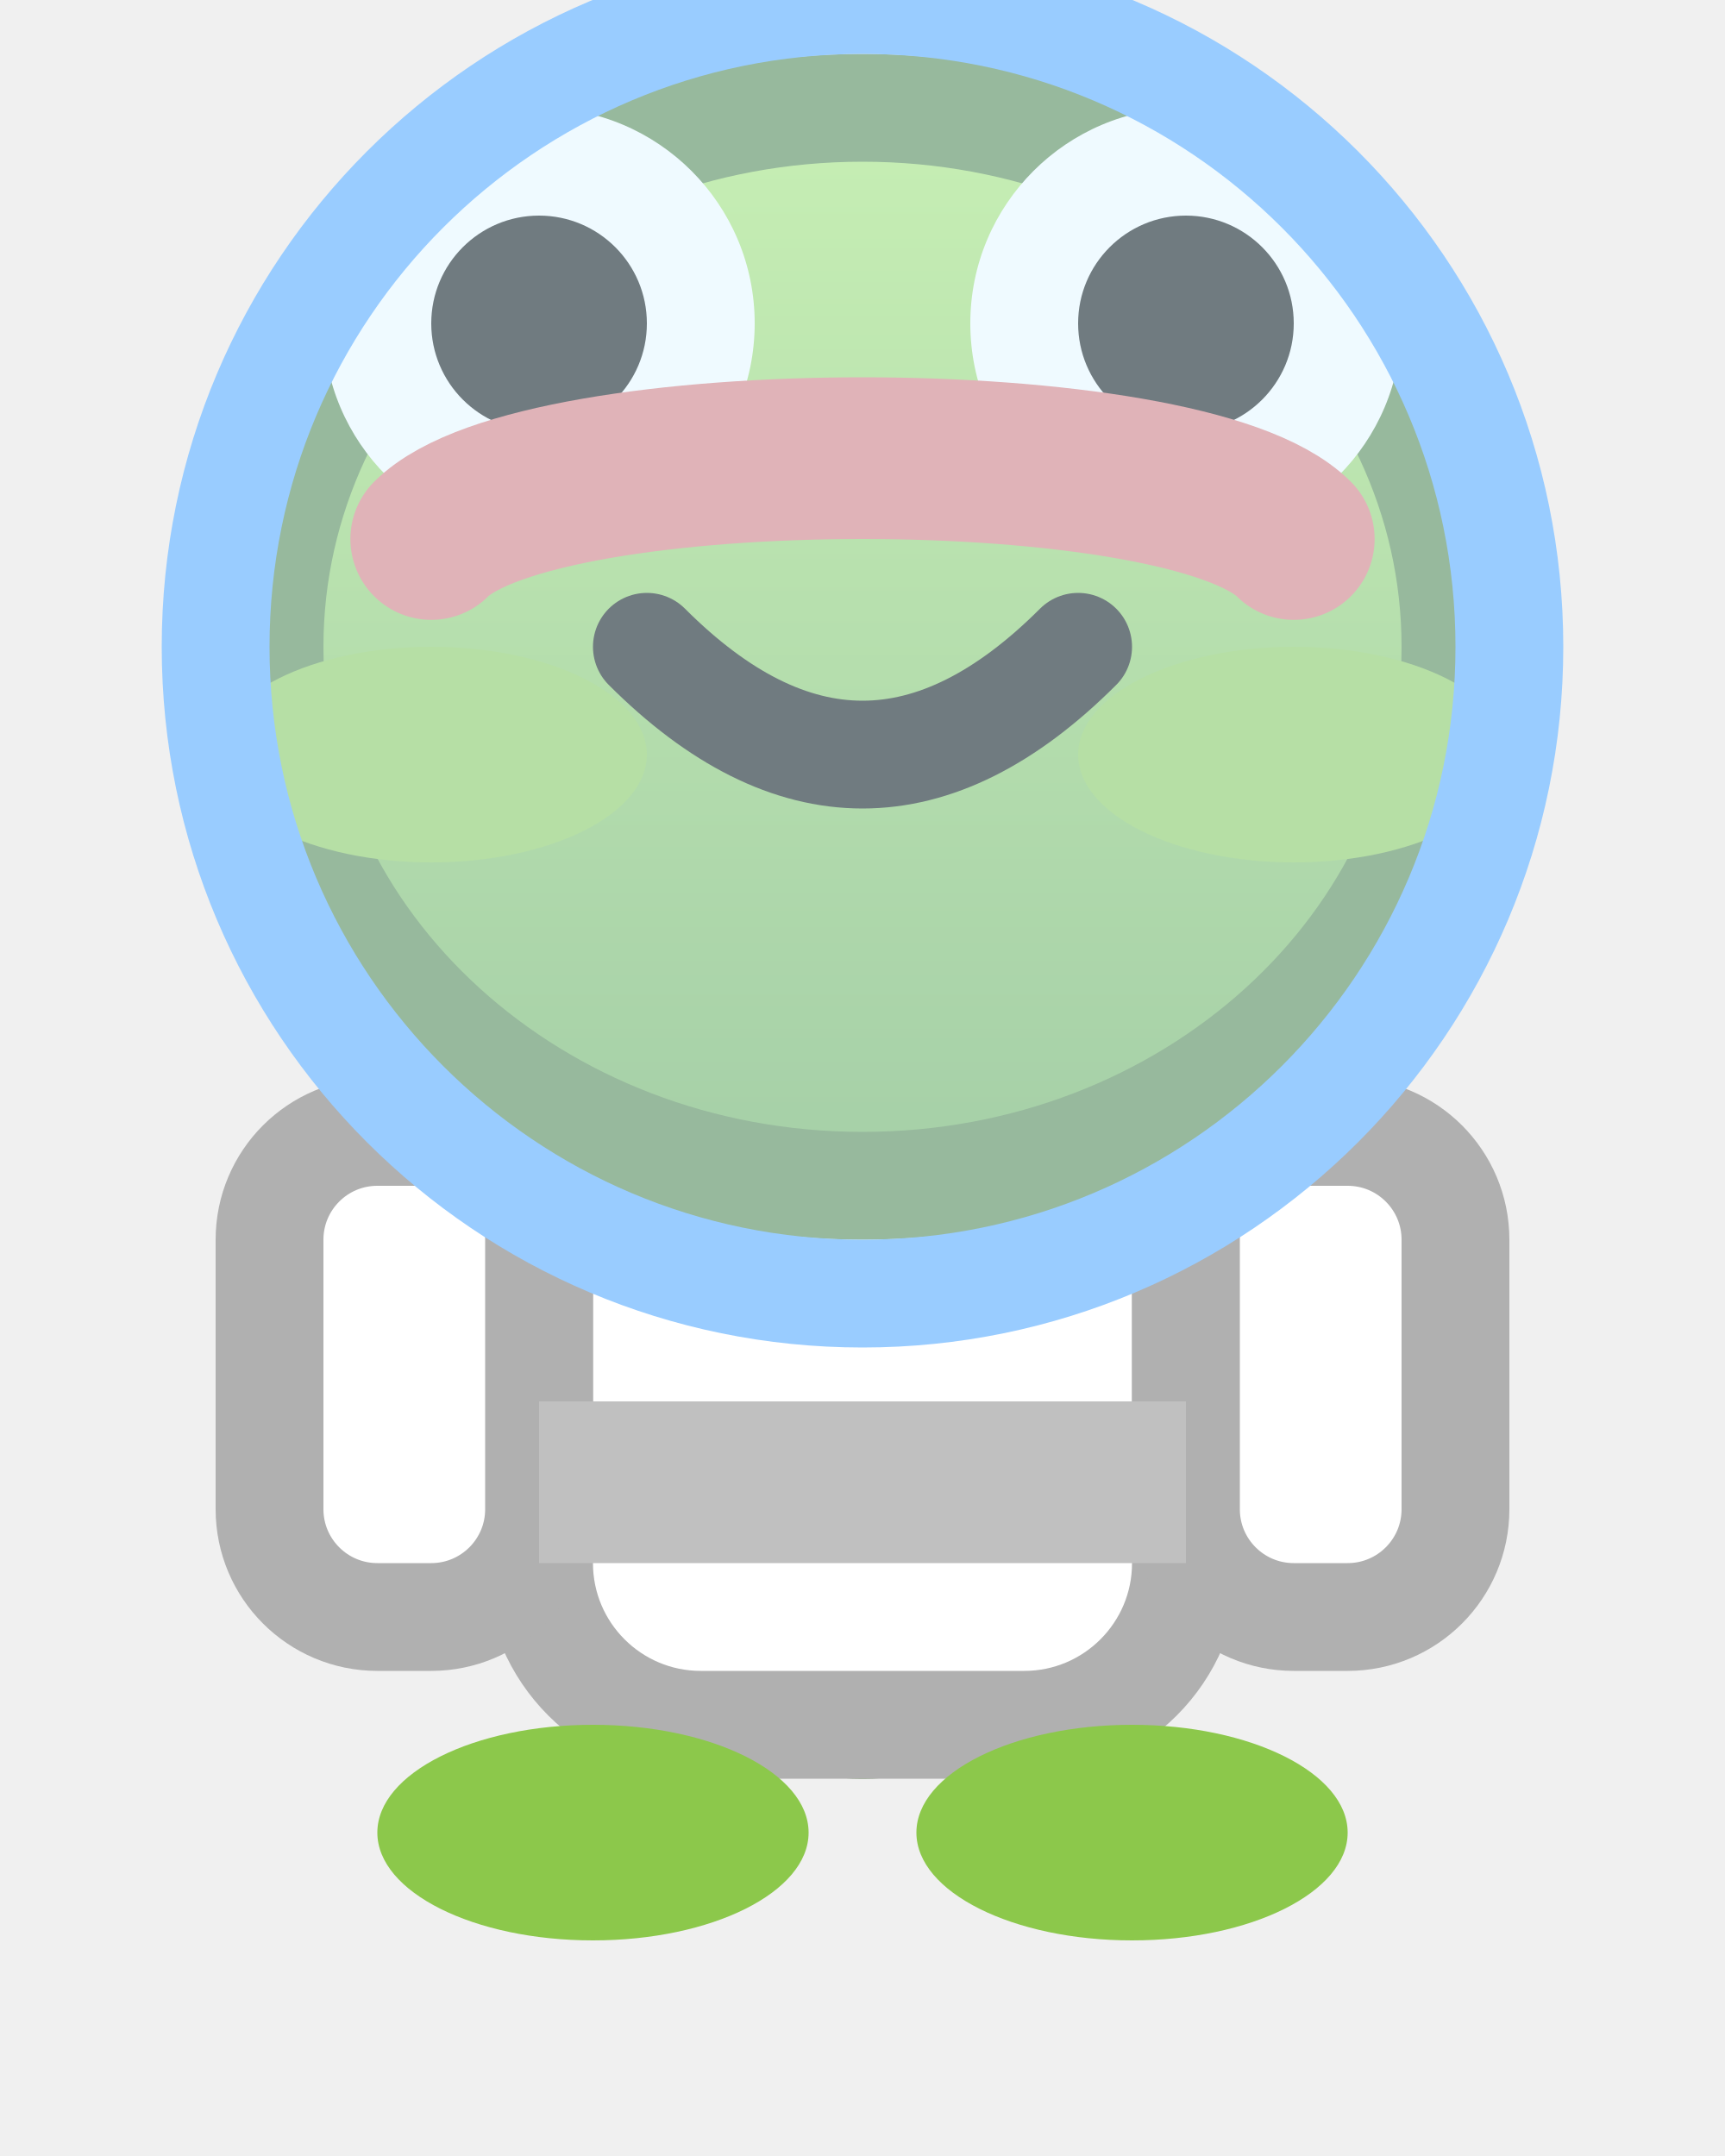
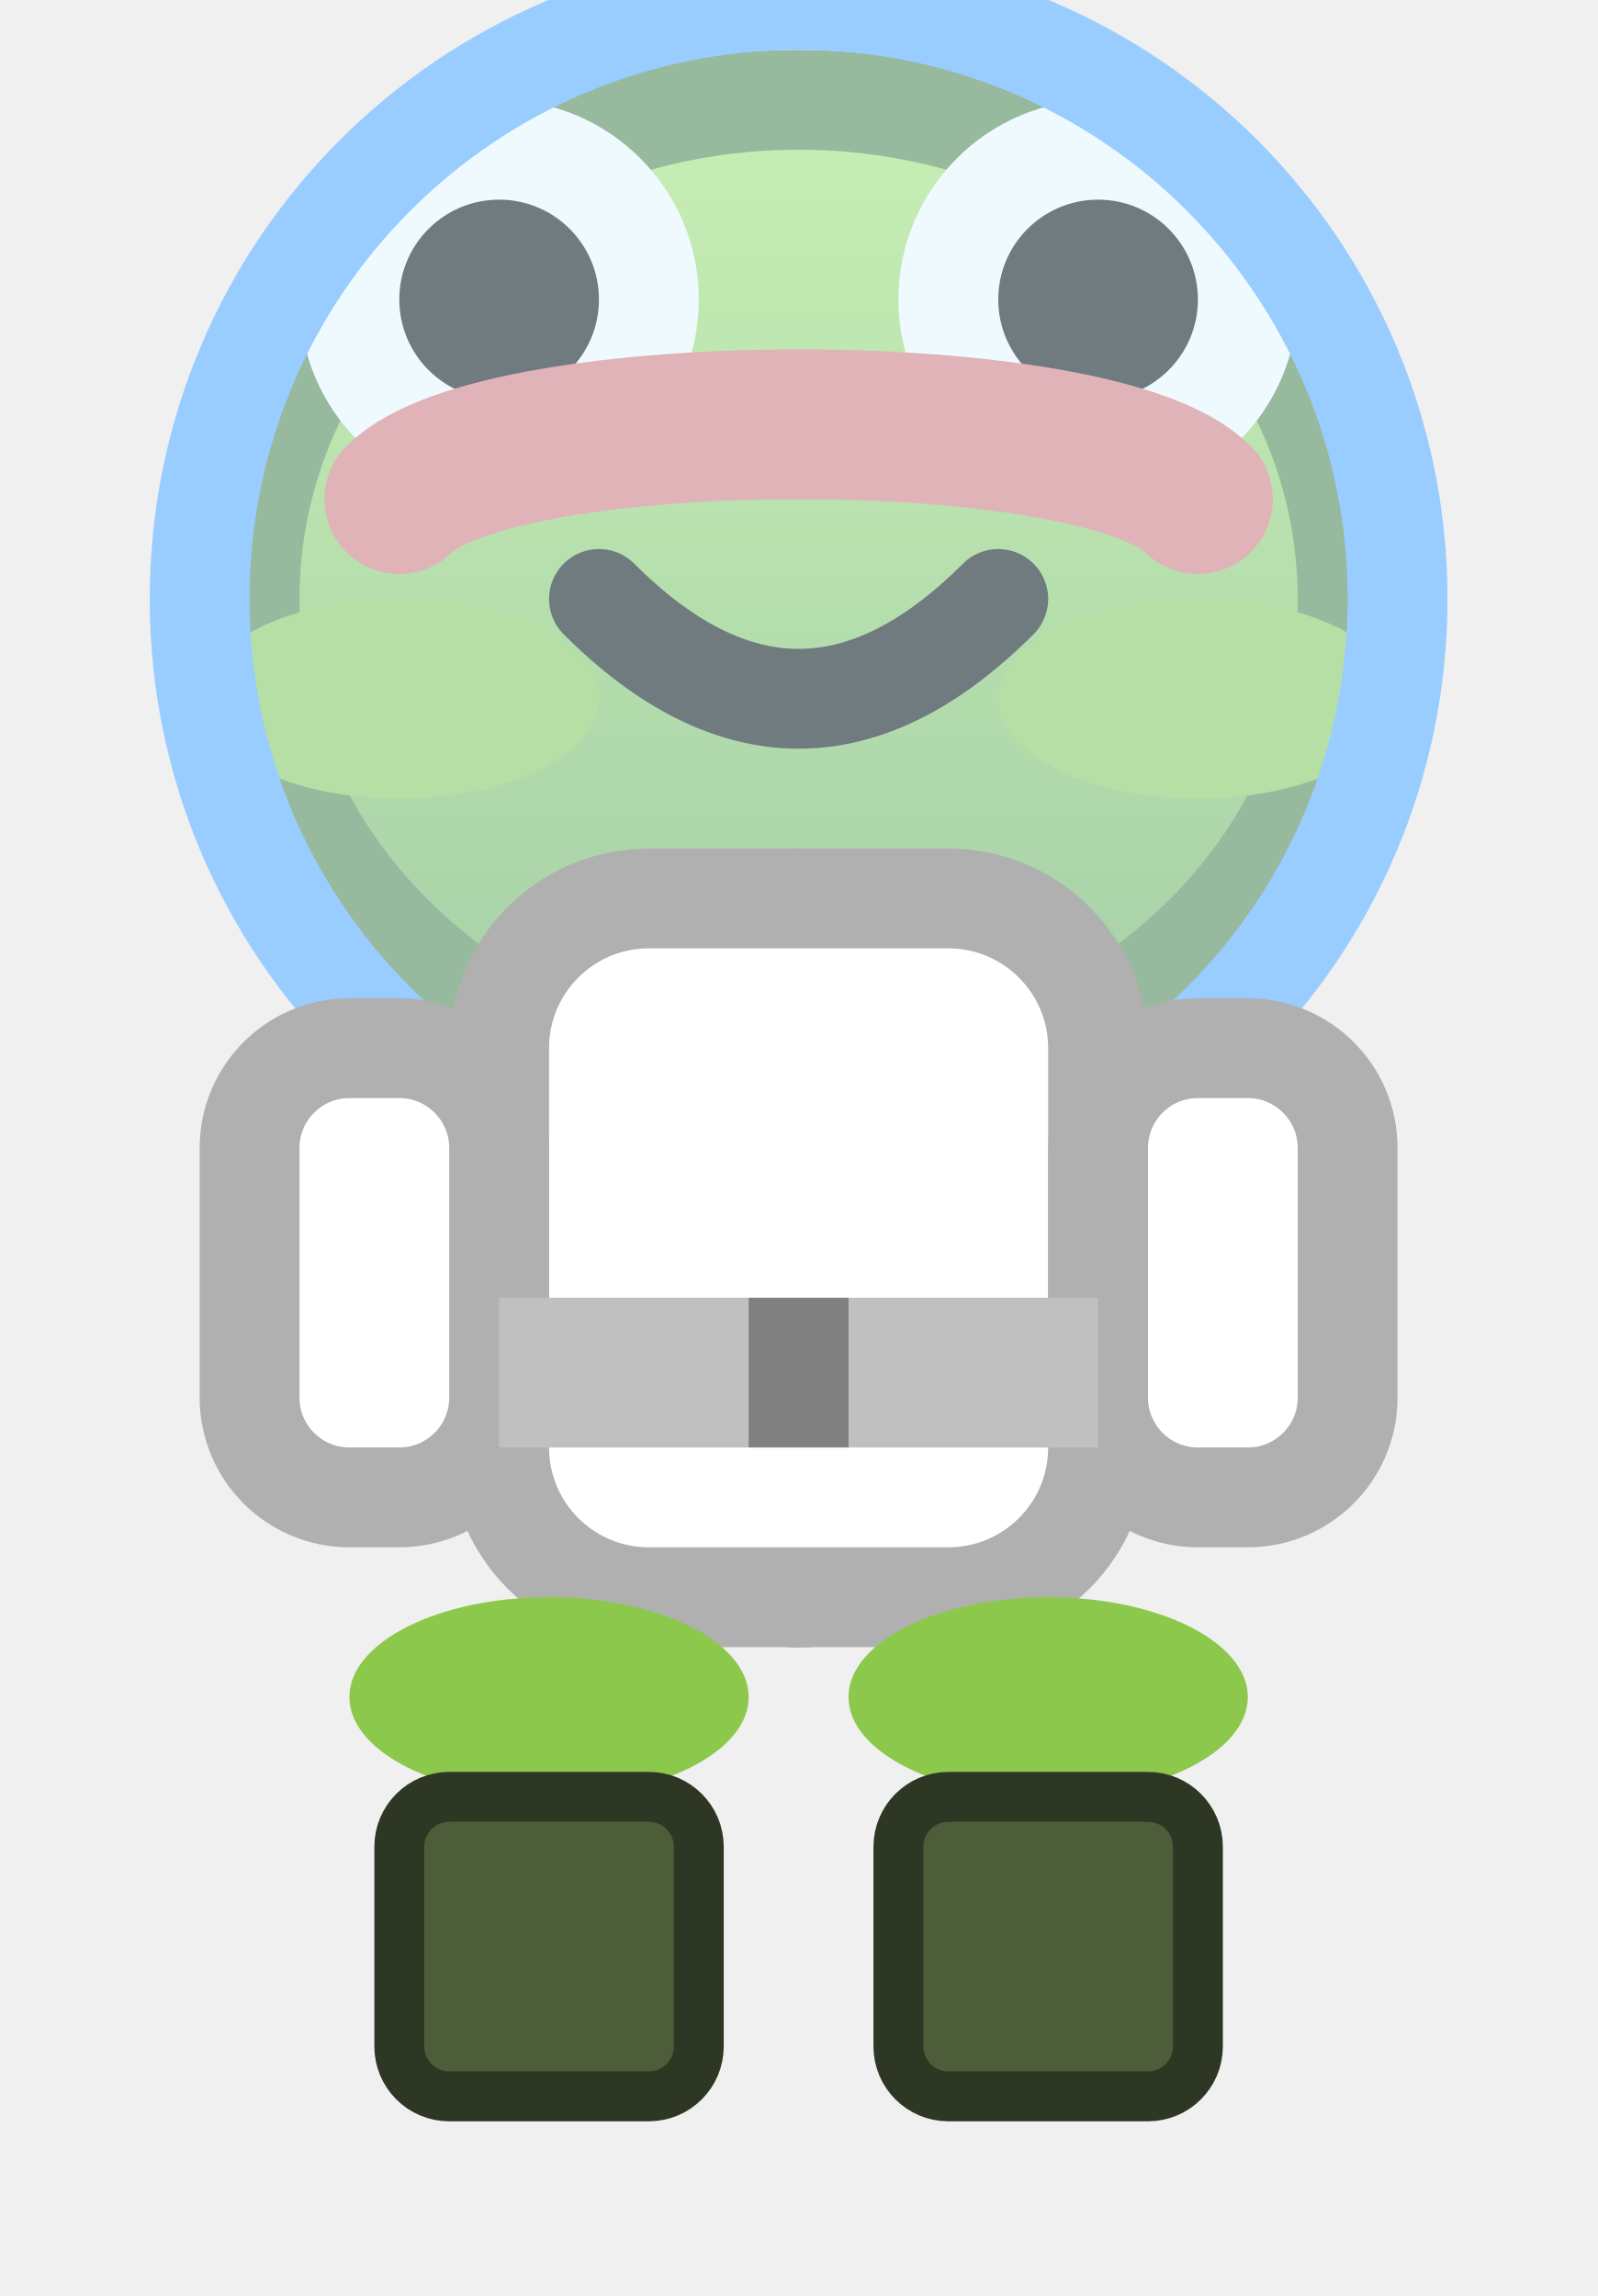
- <svg xmlns="http://www.w3.org/2000/svg" width="32" height="40">
+ <svg xmlns="http://www.w3.org/2000/svg" width="32" height="46">
  <defs>
    <linearGradient id="frogBody" x1="0" y1="0" x2="0" y2="1">
      <stop offset="0%" stop-color="#aee868" />
      <stop offset="100%" stop-color="#6aa84f" />
    </linearGradient>
  </defs>
-   <ellipse cx="16" cy="25" rx="6" ry="7" fill="url(#frogBody)" stroke="#4e7c3a" stroke-width="2" />
-   <rect x="10" y="18" width="12" height="14" rx="3" fill="#ffffff" stroke="#b0b0b0" stroke-width="2" />
-   <rect x="5" y="21" width="5" height="9" rx="2" fill="#ffffff" stroke="#b0b0b0" stroke-width="2" />
-   <rect x="22" y="21" width="5" height="9" rx="2" fill="#ffffff" stroke="#b0b0b0" stroke-width="2" />
-   <rect x="10" y="26" width="12" height="3" fill="#c0c0c0" />
-   <ellipse cx="11" cy="34" rx="4" ry="2" fill="#8cc84b" />
-   <ellipse cx="21" cy="34" rx="4" ry="2" fill="#8cc84b" />
  <ellipse cx="16" cy="12" rx="11" ry="10" fill="url(#frogBody)" stroke="#4e7c3a" stroke-width="2" />
  <ellipse cx="8" cy="14" rx="4" ry="2" fill="#8cc84b" />
  <ellipse cx="24" cy="14" rx="4" ry="2" fill="#8cc84b" />
  <circle cx="10" cy="6" r="4" fill="#ffffff" />
  <circle cx="22" cy="6" r="4" fill="#ffffff" />
  <circle cx="10" cy="6" r="2" fill="#000000" />
  <circle cx="22" cy="6" r="2" fill="#000000" />
  <path d="M12 12 Q16 16 20 12" stroke="#000000" stroke-width="2" fill="none" stroke-linecap="round" />
  <path d="M8 10 C10 8, 22 8, 24 10" stroke="#e07070" stroke-width="3" fill="none" stroke-linecap="round" />
  <circle cx="16" cy="12" r="12" fill="#e0f7ff" fill-opacity="0.5" stroke="#99ccff" stroke-width="2" />
+   <ellipse cx="16" cy="25" rx="6" ry="7" fill="url(#frogBody)" stroke="#4e7c3a" stroke-width="2" />
+   <rect x="10" y="18" width="12" height="14" rx="3" fill="#ffffff" stroke="#b0b0b0" stroke-width="2" />
+   <rect x="5" y="21" width="5" height="9" rx="2" fill="#ffffff" stroke="#b0b0b0" stroke-width="2" />
+   <rect x="22" y="21" width="5" height="9" rx="2" fill="#ffffff" stroke="#b0b0b0" stroke-width="2" />
+   <rect x="10" y="26" width="12" height="3" fill="#c0c0c0" />
+   <rect x="15" y="26" width="2" height="3" fill="#808080" />
+   <ellipse cx="11" cy="34" rx="4" ry="2" fill="#8cc84b" />
+   <ellipse cx="21" cy="34" rx="4" ry="2" fill="#8cc84b" />
+   <rect x="8" y="36" width="6" height="6" rx="1" fill="#4e5d39" stroke="#2d3724" stroke-width="1" />
+   <rect x="18" y="36" width="6" height="6" rx="1" fill="#4e5d39" stroke="#2d3724" stroke-width="1" />
</svg>
